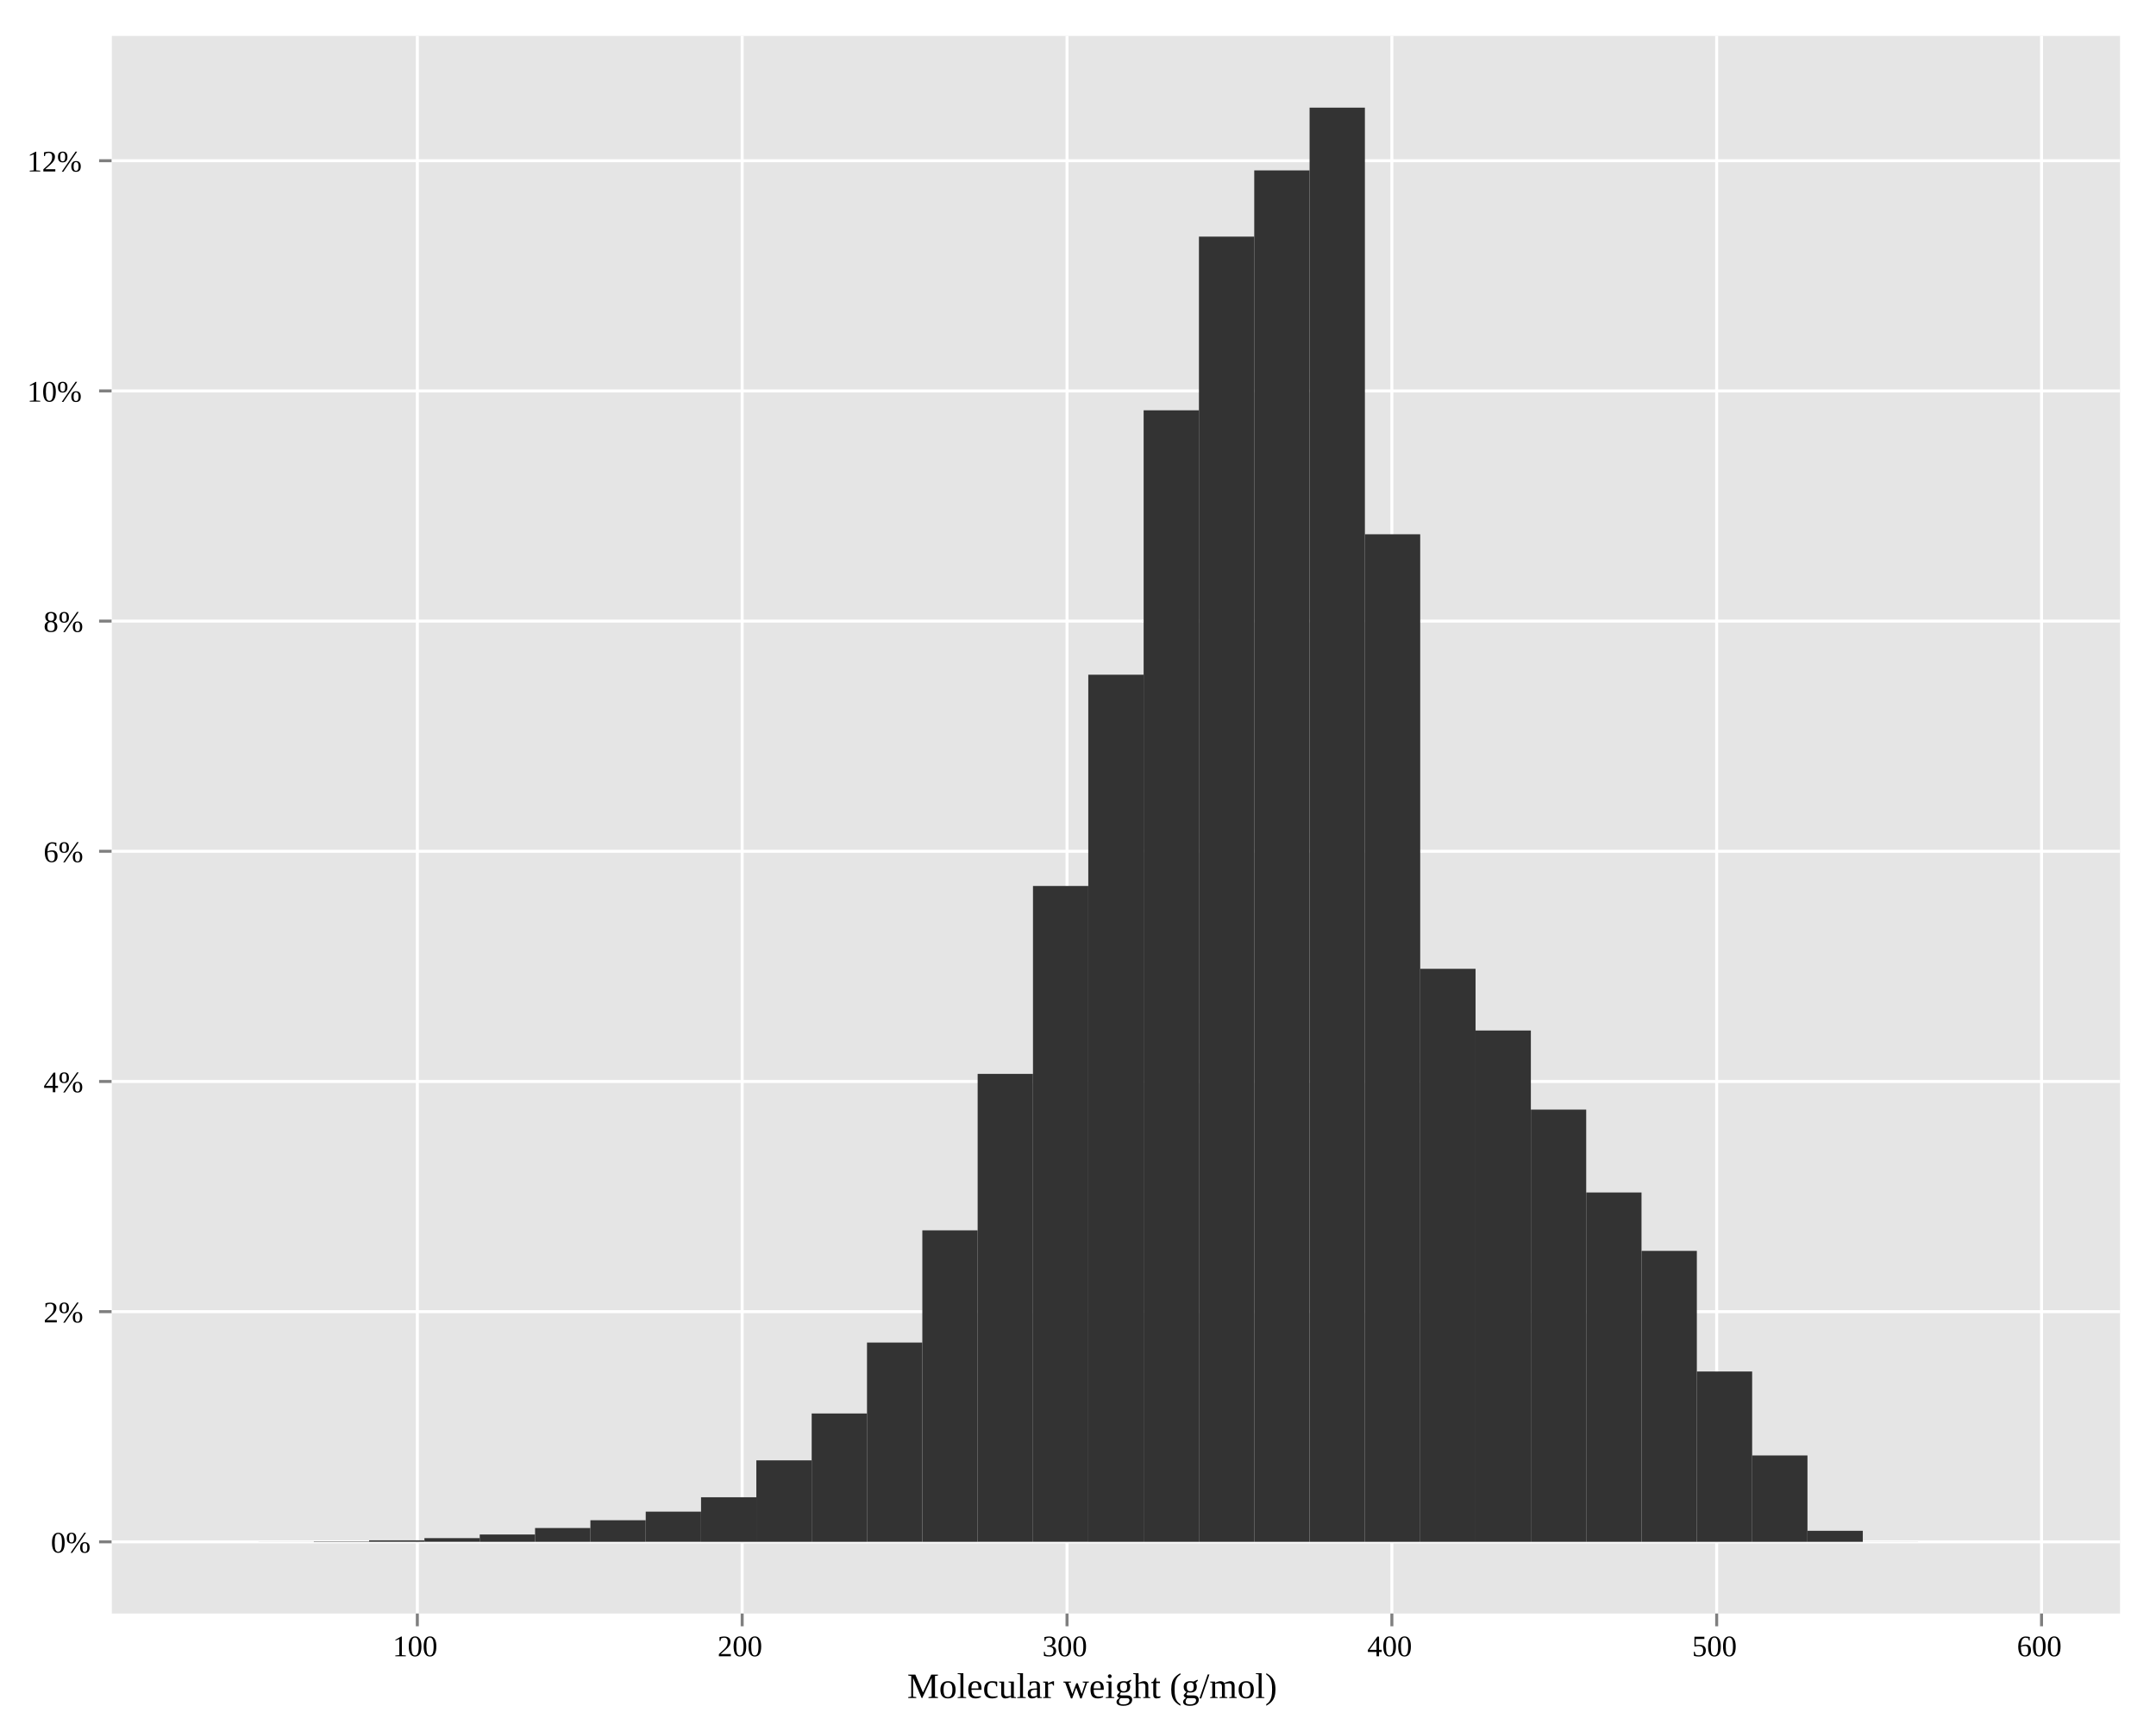
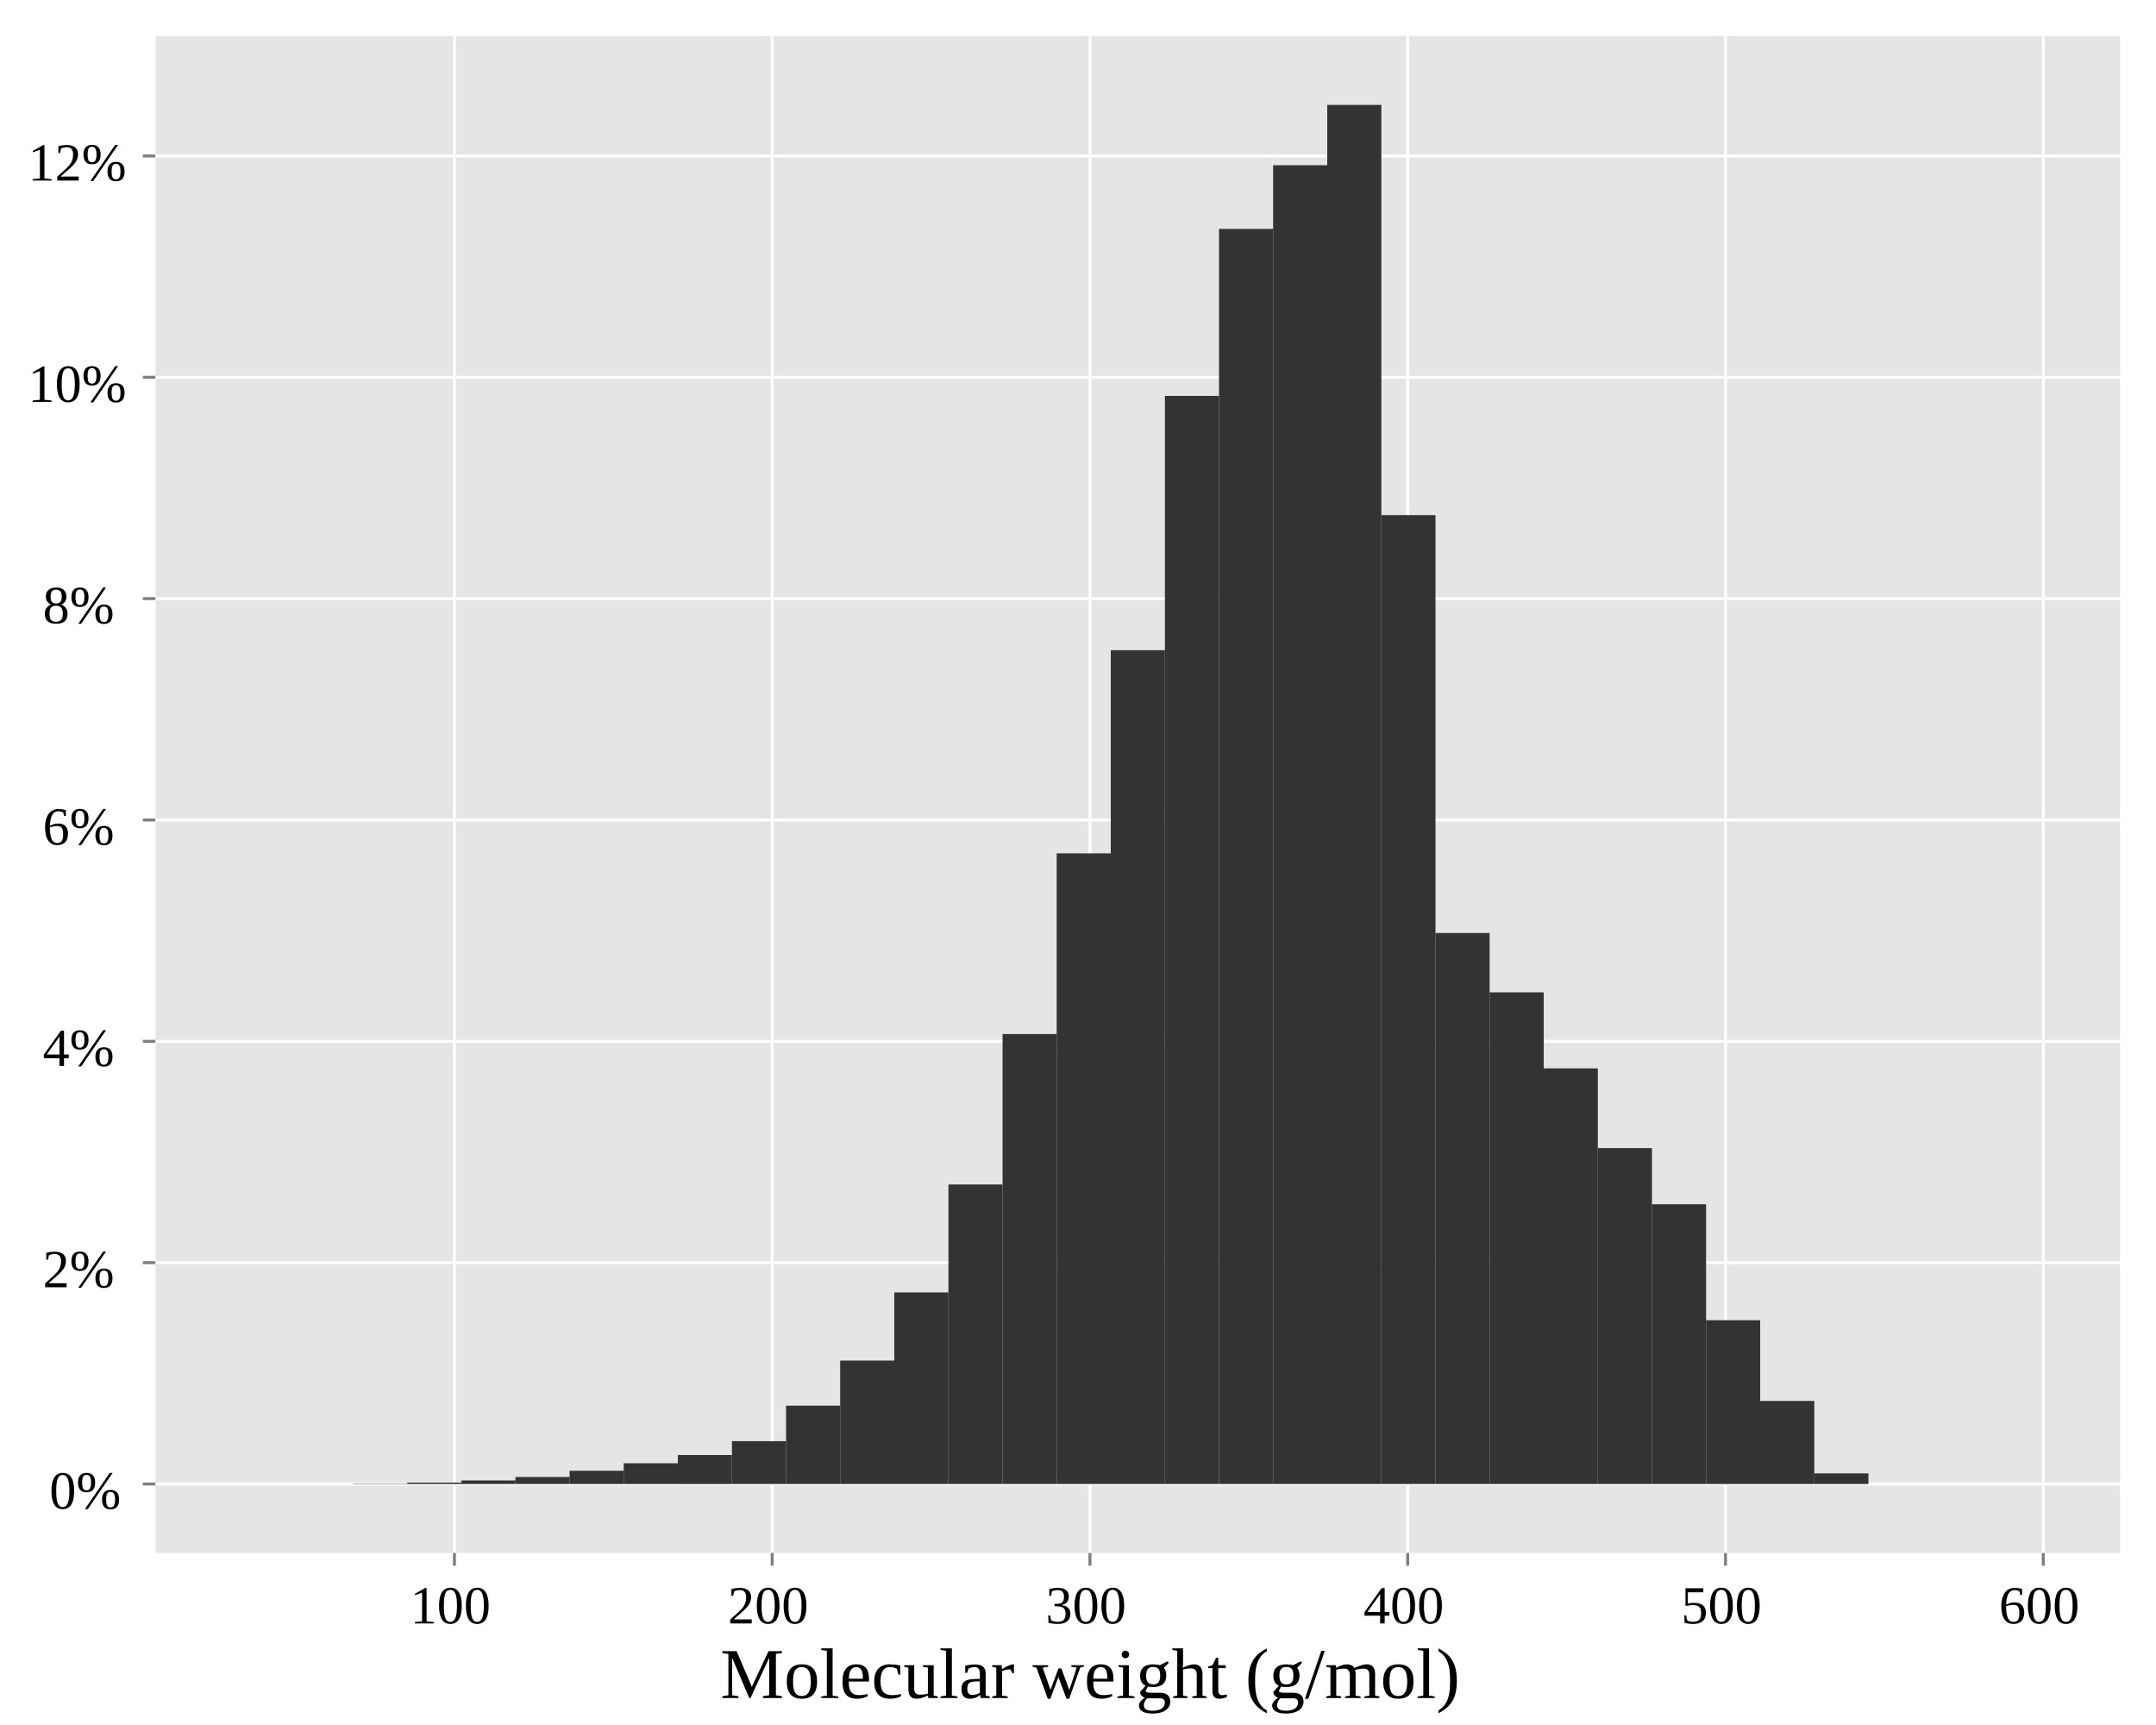
<svg xmlns="http://www.w3.org/2000/svg" width="722.70" height="578.16" viewBox="0,0,722.70,578.16">
  <rect width="100%" height="100%" style="fill:#FFFFFF" />
-   <polygon points="0.00 , 0.00 722.70 , 0.00 722.70 , 578.16 0.00 , 578.16 " style="stroke-width:1;stroke:#FFFFFF;fill:#FFFFFF;stroke-opacity:0;fill-opacity:1" />
-   <text transform="translate(17.05,520.37) " style="font-size:10">0%</text>
-   <text transform="translate(14.59,443.22) " style="font-size:10">2%</text>
-   <text transform="translate(14.59,366.07) " style="font-size:10">4%</text>
-   <text transform="translate(14.59,288.92) " style="font-size:10">6%</text>
-   <text transform="translate(14.59,211.77) " style="font-size:10">8%</text>
-   <text transform="translate(9.09,134.62) " style="font-size:10">10%</text>
-   <text transform="translate(9.09,57.47) " style="font-size:10">12%</text>
-   <line x1="33.22" y1="516.77" x2="37.49" y2="516.77" style="stroke-width:1;stroke:#7F7F7F;fill:#000000;stroke-opacity:1;fill-opacity:0" />
-   <line x1="33.22" y1="439.62" x2="37.49" y2="439.62" style="stroke-width:1;stroke:#7F7F7F;fill:#000000;stroke-opacity:1;fill-opacity:0" />
-   <line x1="33.22" y1="362.47" x2="37.49" y2="362.47" style="stroke-width:1;stroke:#7F7F7F;fill:#000000;stroke-opacity:1;fill-opacity:0" />
-   <line x1="33.22" y1="285.32" x2="37.49" y2="285.32" style="stroke-width:1;stroke:#7F7F7F;fill:#000000;stroke-opacity:1;fill-opacity:0" />
-   <line x1="33.22" y1="208.17" x2="37.49" y2="208.17" style="stroke-width:1;stroke:#7F7F7F;fill:#000000;stroke-opacity:1;fill-opacity:0" />
-   <line x1="33.22" y1="131.02" x2="37.49" y2="131.02" style="stroke-width:1;stroke:#7F7F7F;fill:#000000;stroke-opacity:1;fill-opacity:0" />
-   <line x1="33.22" y1="53.87" x2="37.49" y2="53.87" style="stroke-width:1;stroke:#7F7F7F;fill:#000000;stroke-opacity:1;fill-opacity:0" />
-   <polygon points="37.49 , 540.80 37.49 , 12.04 710.65 , 12.04 710.65 , 540.80 " style="stroke-width:1;stroke:#FFFFFF;fill:#E5E5E5;stroke-opacity:0;fill-opacity:1" />
-   <polyline points="37.49 , 478.19 710.65 , 478.19 " style="stroke-width:0;stroke:#F2F2F2;fill:#000000;stroke-opacity:1;fill-opacity:0" />
-   <polyline points="37.49 , 401.04 710.65 , 401.04 " style="stroke-width:0;stroke:#F2F2F2;fill:#000000;stroke-opacity:1;fill-opacity:0" />
-   <polyline points="37.49 , 323.89 710.65 , 323.89 " style="stroke-width:0;stroke:#F2F2F2;fill:#000000;stroke-opacity:1;fill-opacity:0" />
-   <polyline points="37.49 , 246.74 710.65 , 246.74 " style="stroke-width:0;stroke:#F2F2F2;fill:#000000;stroke-opacity:1;fill-opacity:0" />
-   <polyline points="37.49 , 169.60 710.65 , 169.60 " style="stroke-width:0;stroke:#F2F2F2;fill:#000000;stroke-opacity:1;fill-opacity:0" />
-   <polyline points="37.49 , 92.45 710.65 , 92.45 " style="stroke-width:0;stroke:#F2F2F2;fill:#000000;stroke-opacity:1;fill-opacity:0" />
-   <polyline points="37.49 , 15.30 710.65 , 15.30 " style="stroke-width:0;stroke:#F2F2F2;fill:#000000;stroke-opacity:1;fill-opacity:0" />
-   <polyline points="85.45 , 540.80 85.45 , 12.04 " style="stroke-width:0;stroke:#F2F2F2;fill:#000000;stroke-opacity:1;fill-opacity:0" />
-   <polyline points="194.33 , 540.80 194.33 , 12.04 " style="stroke-width:0;stroke:#F2F2F2;fill:#000000;stroke-opacity:1;fill-opacity:0" />
-   <polyline points="303.22 , 540.80 303.22 , 12.04 " style="stroke-width:0;stroke:#F2F2F2;fill:#000000;stroke-opacity:1;fill-opacity:0" />
-   <polyline points="412.11 , 540.80 412.11 , 12.04 " style="stroke-width:0;stroke:#F2F2F2;fill:#000000;stroke-opacity:1;fill-opacity:0" />
-   <polyline points="521.00 , 540.80 521.00 , 12.04 " style="stroke-width:0;stroke:#F2F2F2;fill:#000000;stroke-opacity:1;fill-opacity:0" />
-   <polyline points="629.89 , 540.80 629.89 , 12.04 " style="stroke-width:0;stroke:#F2F2F2;fill:#000000;stroke-opacity:1;fill-opacity:0" />
-   <polyline points="37.49 , 516.77 710.65 , 516.77 " style="stroke-width:1;stroke:#FFFFFF;fill:#000000;stroke-opacity:1;fill-opacity:0" />
-   <polyline points="37.49 , 439.62 710.65 , 439.62 " style="stroke-width:1;stroke:#FFFFFF;fill:#000000;stroke-opacity:1;fill-opacity:0" />
-   <polyline points="37.49 , 362.47 710.65 , 362.47 " style="stroke-width:1;stroke:#FFFFFF;fill:#000000;stroke-opacity:1;fill-opacity:0" />
-   <polyline points="37.49 , 285.32 710.65 , 285.32 " style="stroke-width:1;stroke:#FFFFFF;fill:#000000;stroke-opacity:1;fill-opacity:0" />
-   <polyline points="37.49 , 208.17 710.65 , 208.17 " style="stroke-width:1;stroke:#FFFFFF;fill:#000000;stroke-opacity:1;fill-opacity:0" />
-   <polyline points="37.49 , 131.02 710.65 , 131.02 " style="stroke-width:1;stroke:#FFFFFF;fill:#000000;stroke-opacity:1;fill-opacity:0" />
-   <polyline points="37.49 , 53.87 710.65 , 53.87 " style="stroke-width:1;stroke:#FFFFFF;fill:#000000;stroke-opacity:1;fill-opacity:0" />
-   <polyline points="139.89 , 540.80 139.89 , 12.04 " style="stroke-width:1;stroke:#FFFFFF;fill:#000000;stroke-opacity:1;fill-opacity:0" />
-   <polyline points="248.78 , 540.80 248.78 , 12.04 " style="stroke-width:1;stroke:#FFFFFF;fill:#000000;stroke-opacity:1;fill-opacity:0" />
-   <polyline points="357.67 , 540.80 357.67 , 12.04 " style="stroke-width:1;stroke:#FFFFFF;fill:#000000;stroke-opacity:1;fill-opacity:0" />
-   <polyline points="466.56 , 540.80 466.56 , 12.04 " style="stroke-width:1;stroke:#FFFFFF;fill:#000000;stroke-opacity:1;fill-opacity:0" />
-   <polyline points="575.44 , 540.80 575.44 , 12.04 " style="stroke-width:1;stroke:#FFFFFF;fill:#000000;stroke-opacity:1;fill-opacity:0" />
-   <polyline points="684.33 , 540.80 684.33 , 12.04 " style="stroke-width:1;stroke:#FFFFFF;fill:#000000;stroke-opacity:1;fill-opacity:0" />
-   <rect x="68.09" y="516.77" width="18.54" height="0.00" style="stroke-width:1;stroke:#FFFFFF;fill:#333333;stroke-opacity:0;fill-opacity:1" />
-   <rect x="86.63" y="516.75" width="18.54" height="0.02" style="stroke-width:1;stroke:#FFFFFF;fill:#333333;stroke-opacity:0;fill-opacity:1" />
-   <rect x="105.18" y="516.64" width="18.54" height="0.13" style="stroke-width:1;stroke:#FFFFFF;fill:#333333;stroke-opacity:0;fill-opacity:1" />
-   <rect x="123.72" y="516.27" width="18.54" height="0.49" style="stroke-width:1;stroke:#FFFFFF;fill:#333333;stroke-opacity:0;fill-opacity:1" />
-   <rect x="142.27" y="515.53" width="18.54" height="1.23" style="stroke-width:1;stroke:#FFFFFF;fill:#333333;stroke-opacity:0;fill-opacity:1" />
-   <rect x="160.81" y="514.31" width="18.54" height="2.46" style="stroke-width:1;stroke:#FFFFFF;fill:#333333;stroke-opacity:0;fill-opacity:1" />
-   <rect x="179.36" y="512.14" width="18.54" height="4.63" style="stroke-width:1;stroke:#FFFFFF;fill:#333333;stroke-opacity:0;fill-opacity:1" />
-   <rect x="197.90" y="509.53" width="18.54" height="7.24" style="stroke-width:1;stroke:#FFFFFF;fill:#333333;stroke-opacity:0;fill-opacity:1" />
-   <rect x="216.45" y="506.65" width="18.54" height="10.11" style="stroke-width:1;stroke:#FFFFFF;fill:#333333;stroke-opacity:0;fill-opacity:1" />
-   <rect x="234.99" y="501.83" width="18.54" height="14.94" style="stroke-width:1;stroke:#FFFFFF;fill:#333333;stroke-opacity:0;fill-opacity:1" />
-   <rect x="253.53" y="489.46" width="18.54" height="27.31" style="stroke-width:1;stroke:#FFFFFF;fill:#333333;stroke-opacity:0;fill-opacity:1" />
-   <rect x="272.08" y="473.75" width="18.54" height="43.02" style="stroke-width:1;stroke:#FFFFFF;fill:#333333;stroke-opacity:0;fill-opacity:1" />
-   <rect x="290.62" y="449.98" width="18.54" height="66.78" style="stroke-width:1;stroke:#FFFFFF;fill:#333333;stroke-opacity:0;fill-opacity:1" />
-   <rect x="309.17" y="412.37" width="18.54" height="104.40" style="stroke-width:1;stroke:#FFFFFF;fill:#333333;stroke-opacity:0;fill-opacity:1" />
-   <rect x="327.71" y="359.93" width="18.54" height="156.83" style="stroke-width:1;stroke:#FFFFFF;fill:#333333;stroke-opacity:0;fill-opacity:1" />
-   <rect x="346.26" y="296.95" width="18.54" height="219.81" style="stroke-width:1;stroke:#FFFFFF;fill:#333333;stroke-opacity:0;fill-opacity:1" />
-   <rect x="364.80" y="226.14" width="18.54" height="290.63" style="stroke-width:1;stroke:#FFFFFF;fill:#333333;stroke-opacity:0;fill-opacity:1" />
-   <rect x="383.35" y="137.52" width="18.54" height="379.25" style="stroke-width:1;stroke:#FFFFFF;fill:#333333;stroke-opacity:0;fill-opacity:1" />
-   <rect x="401.89" y="79.31" width="18.54" height="437.46" style="stroke-width:1;stroke:#FFFFFF;fill:#333333;stroke-opacity:0;fill-opacity:1" />
-   <rect x="420.43" y="57.11" width="18.54" height="459.66" style="stroke-width:1;stroke:#FFFFFF;fill:#333333;stroke-opacity:0;fill-opacity:1" />
-   <rect x="438.98" y="36.08" width="18.54" height="480.69" style="stroke-width:1;stroke:#FFFFFF;fill:#333333;stroke-opacity:0;fill-opacity:1" />
-   <rect x="457.52" y="179.07" width="18.54" height="337.70" style="stroke-width:1;stroke:#FFFFFF;fill:#333333;stroke-opacity:0;fill-opacity:1" />
-   <rect x="476.07" y="324.71" width="18.54" height="192.06" style="stroke-width:1;stroke:#FFFFFF;fill:#333333;stroke-opacity:0;fill-opacity:1" />
-   <rect x="494.61" y="345.39" width="18.54" height="171.38" style="stroke-width:1;stroke:#FFFFFF;fill:#333333;stroke-opacity:0;fill-opacity:1" />
-   <rect x="513.16" y="371.90" width="18.54" height="144.87" style="stroke-width:1;stroke:#FFFFFF;fill:#333333;stroke-opacity:0;fill-opacity:1" />
-   <rect x="531.70" y="399.68" width="18.54" height="117.09" style="stroke-width:1;stroke:#FFFFFF;fill:#333333;stroke-opacity:0;fill-opacity:1" />
-   <rect x="550.25" y="419.25" width="18.54" height="97.52" style="stroke-width:1;stroke:#FFFFFF;fill:#333333;stroke-opacity:0;fill-opacity:1" />
-   <rect x="568.79" y="459.68" width="18.54" height="57.09" style="stroke-width:1;stroke:#FFFFFF;fill:#333333;stroke-opacity:0;fill-opacity:1" />
-   <rect x="587.33" y="487.82" width="18.54" height="28.95" style="stroke-width:1;stroke:#FFFFFF;fill:#333333;stroke-opacity:0;fill-opacity:1" />
-   <rect x="605.88" y="513.07" width="18.54" height="3.70" style="stroke-width:1;stroke:#FFFFFF;fill:#333333;stroke-opacity:0;fill-opacity:1" />
-   <rect x="624.42" y="516.75" width="18.54" height="0.02" style="stroke-width:1;stroke:#FFFFFF;fill:#333333;stroke-opacity:0;fill-opacity:1" />
-   <rect x="642.97" y="516.77" width="18.54" height="0.00" style="stroke-width:1;stroke:#FFFFFF;fill:#333333;stroke-opacity:0;fill-opacity:1" />
-   <rect x="661.51" y="516.77" width="18.54" height="0.00" style="stroke-width:1;stroke:#FFFFFF;fill:#333333;stroke-opacity:0;fill-opacity:1" />
-   <text transform="translate(131.64,555.12) " style="font-size:10">100</text>
-   <text transform="translate(240.53,555.12) " style="font-size:10">200</text>
-   <text transform="translate(349.42,555.12) " style="font-size:10">300</text>
-   <text transform="translate(458.31,555.12) " style="font-size:10">400</text>
-   <text transform="translate(567.19,555.12) " style="font-size:10">500</text>
-   <text transform="translate(676.08,555.12) " style="font-size:10">600</text>
-   <line x1="139.89" y1="545.07" x2="139.89" y2="540.80" style="stroke-width:1;stroke:#7F7F7F;fill:#000000;stroke-opacity:1;fill-opacity:0" />
-   <line x1="248.78" y1="545.07" x2="248.78" y2="540.80" style="stroke-width:1;stroke:#7F7F7F;fill:#000000;stroke-opacity:1;fill-opacity:0" />
-   <line x1="357.67" y1="545.07" x2="357.67" y2="540.80" style="stroke-width:1;stroke:#7F7F7F;fill:#000000;stroke-opacity:1;fill-opacity:0" />
-   <line x1="466.56" y1="545.07" x2="466.56" y2="540.80" style="stroke-width:1;stroke:#7F7F7F;fill:#000000;stroke-opacity:1;fill-opacity:0" />
-   <line x1="575.44" y1="545.07" x2="575.44" y2="540.80" style="stroke-width:1;stroke:#7F7F7F;fill:#000000;stroke-opacity:1;fill-opacity:0" />
-   <line x1="684.33" y1="545.07" x2="684.33" y2="540.80" style="stroke-width:1;stroke:#7F7F7F;fill:#000000;stroke-opacity:1;fill-opacity:0" />
-   <text transform="translate(304.10,569.13) " style="font-size:12">Molecular weight (g/mol)</text>
+   <polygon points="0.00 , 578.16 0.00 , 0.00 722.70 , 0.00 722.70 , 578.16 " style="stroke-width:1;stroke:#FFFFFF;fill:#FFFFFF;stroke-opacity:0;fill-opacity:1" />
+   <text transform="translate(16.55,505.64) " style="font-size:18">0%</text>
+   <text transform="translate(14.33,431.45) " style="font-size:18">2%</text>
+   <text transform="translate(14.33,357.27) " style="font-size:18">4%</text>
+   <text transform="translate(14.33,283.08) " style="font-size:18">6%</text>
+   <text transform="translate(14.33,208.89) " style="font-size:18">8%</text>
+   <text transform="translate(9.38,134.70) " style="font-size:18">10%</text>
+   <text transform="translate(9.38,60.52) " style="font-size:18">12%</text>
+   <line x1="47.89" y1="497.39" x2="52.16" y2="497.39" style="stroke-width:1;stroke:#7F7F7F;fill:#000000;stroke-opacity:1;fill-opacity:0" />
+   <line x1="47.89" y1="423.20" x2="52.16" y2="423.20" style="stroke-width:1;stroke:#7F7F7F;fill:#000000;stroke-opacity:1;fill-opacity:0" />
+   <line x1="47.89" y1="349.02" x2="52.16" y2="349.02" style="stroke-width:1;stroke:#7F7F7F;fill:#000000;stroke-opacity:1;fill-opacity:0" />
+   <line x1="47.89" y1="274.83" x2="52.16" y2="274.83" style="stroke-width:1;stroke:#7F7F7F;fill:#000000;stroke-opacity:1;fill-opacity:0" />
+   <line x1="47.89" y1="200.64" x2="52.16" y2="200.64" style="stroke-width:1;stroke:#7F7F7F;fill:#000000;stroke-opacity:1;fill-opacity:0" />
+   <line x1="47.89" y1="126.45" x2="52.16" y2="126.45" style="stroke-width:1;stroke:#7F7F7F;fill:#000000;stroke-opacity:1;fill-opacity:0" />
+   <line x1="47.89" y1="52.27" x2="52.16" y2="52.27" style="stroke-width:1;stroke:#7F7F7F;fill:#000000;stroke-opacity:1;fill-opacity:0" />
+   <polygon points="52.16 , 520.50 52.16 , 12.05 710.65 , 12.05 710.65 , 520.50 " style="stroke-width:1;stroke:#FFFFFF;fill:#E5E5E5;stroke-opacity:0;fill-opacity:1" />
+   <polyline points="52.16 , 460.30 710.65 , 460.30 " style="stroke-width:0;stroke:#F2F2F2;fill:#000000;stroke-opacity:1;fill-opacity:0" />
+   <polyline points="52.16 , 386.11 710.65 , 386.11 " style="stroke-width:0;stroke:#F2F2F2;fill:#000000;stroke-opacity:1;fill-opacity:0" />
+   <polyline points="52.16 , 311.92 710.65 , 311.92 " style="stroke-width:0;stroke:#F2F2F2;fill:#000000;stroke-opacity:1;fill-opacity:0" />
+   <polyline points="52.16 , 237.73 710.65 , 237.73 " style="stroke-width:0;stroke:#F2F2F2;fill:#000000;stroke-opacity:1;fill-opacity:0" />
+   <polyline points="52.16 , 163.55 710.65 , 163.55 " style="stroke-width:0;stroke:#F2F2F2;fill:#000000;stroke-opacity:1;fill-opacity:0" />
+   <polyline points="52.16 , 89.36 710.65 , 89.36 " style="stroke-width:0;stroke:#F2F2F2;fill:#000000;stroke-opacity:1;fill-opacity:0" />
+   <polyline points="52.16 , 15.17 710.65 , 15.17 " style="stroke-width:0;stroke:#F2F2F2;fill:#000000;stroke-opacity:1;fill-opacity:0" />
+   <polyline points="99.07 , 520.50 99.07 , 12.04 " style="stroke-width:0;stroke:#F2F2F2;fill:#000000;stroke-opacity:1;fill-opacity:0" />
+   <polyline points="205.58 , 520.50 205.58 , 12.04 " style="stroke-width:0;stroke:#F2F2F2;fill:#000000;stroke-opacity:1;fill-opacity:0" />
+   <polyline points="312.10 , 520.50 312.10 , 12.04 " style="stroke-width:0;stroke:#F2F2F2;fill:#000000;stroke-opacity:1;fill-opacity:0" />
+   <polyline points="418.62 , 520.50 418.62 , 12.04 " style="stroke-width:0;stroke:#F2F2F2;fill:#000000;stroke-opacity:1;fill-opacity:0" />
+   <polyline points="525.13 , 520.50 525.13 , 12.04 " style="stroke-width:0;stroke:#F2F2F2;fill:#000000;stroke-opacity:1;fill-opacity:0" />
+   <polyline points="631.65 , 520.50 631.65 , 12.04 " style="stroke-width:0;stroke:#F2F2F2;fill:#000000;stroke-opacity:1;fill-opacity:0" />
+   <polyline points="52.16 , 497.39 710.65 , 497.39 " style="stroke-width:1;stroke:#FFFFFF;fill:#000000;stroke-opacity:1;fill-opacity:0" />
+   <polyline points="52.16 , 423.20 710.65 , 423.20 " style="stroke-width:1;stroke:#FFFFFF;fill:#000000;stroke-opacity:1;fill-opacity:0" />
+   <polyline points="52.16 , 349.02 710.65 , 349.02 " style="stroke-width:1;stroke:#FFFFFF;fill:#000000;stroke-opacity:1;fill-opacity:0" />
+   <polyline points="52.16 , 274.83 710.65 , 274.83 " style="stroke-width:1;stroke:#FFFFFF;fill:#000000;stroke-opacity:1;fill-opacity:0" />
+   <polyline points="52.16 , 200.64 710.65 , 200.64 " style="stroke-width:1;stroke:#FFFFFF;fill:#000000;stroke-opacity:1;fill-opacity:0" />
+   <polyline points="52.16 , 126.45 710.65 , 126.45 " style="stroke-width:1;stroke:#FFFFFF;fill:#000000;stroke-opacity:1;fill-opacity:0" />
+   <polyline points="52.16 , 52.27 710.65 , 52.27 " style="stroke-width:1;stroke:#FFFFFF;fill:#000000;stroke-opacity:1;fill-opacity:0" />
+   <polyline points="152.33 , 520.50 152.33 , 12.04 " style="stroke-width:1;stroke:#FFFFFF;fill:#000000;stroke-opacity:1;fill-opacity:0" />
+   <polyline points="258.84 , 520.50 258.84 , 12.04 " style="stroke-width:1;stroke:#FFFFFF;fill:#000000;stroke-opacity:1;fill-opacity:0" />
+   <polyline points="365.36 , 520.50 365.36 , 12.04 " style="stroke-width:1;stroke:#FFFFFF;fill:#000000;stroke-opacity:1;fill-opacity:0" />
+   <polyline points="471.87 , 520.50 471.87 , 12.04 " style="stroke-width:1;stroke:#FFFFFF;fill:#000000;stroke-opacity:1;fill-opacity:0" />
+   <polyline points="578.39 , 520.50 578.39 , 12.04 " style="stroke-width:1;stroke:#FFFFFF;fill:#000000;stroke-opacity:1;fill-opacity:0" />
+   <polyline points="684.91 , 520.50 684.91 , 12.04 " style="stroke-width:1;stroke:#FFFFFF;fill:#000000;stroke-opacity:1;fill-opacity:0" />
+   <rect x="82.09" y="497.39" width="18.14" height="0.00" style="stroke-width:1;stroke:#FFFFFF;fill:#333333;stroke-opacity:0;fill-opacity:1" />
+   <rect x="100.23" y="497.38" width="18.14" height="0.01" style="stroke-width:1;stroke:#FFFFFF;fill:#333333;stroke-opacity:0;fill-opacity:1" />
+   <rect x="118.37" y="497.27" width="18.14" height="0.12" style="stroke-width:1;stroke:#FFFFFF;fill:#333333;stroke-opacity:0;fill-opacity:1" />
+   <rect x="136.51" y="496.92" width="18.14" height="0.47" style="stroke-width:1;stroke:#FFFFFF;fill:#333333;stroke-opacity:0;fill-opacity:1" />
+   <rect x="154.65" y="496.20" width="18.14" height="1.19" style="stroke-width:1;stroke:#FFFFFF;fill:#333333;stroke-opacity:0;fill-opacity:1" />
+   <rect x="172.79" y="495.03" width="18.14" height="2.36" style="stroke-width:1;stroke:#FFFFFF;fill:#333333;stroke-opacity:0;fill-opacity:1" />
+   <rect x="190.93" y="492.94" width="18.14" height="4.45" style="stroke-width:1;stroke:#FFFFFF;fill:#333333;stroke-opacity:0;fill-opacity:1" />
+   <rect x="209.07" y="490.43" width="18.14" height="6.96" style="stroke-width:1;stroke:#FFFFFF;fill:#333333;stroke-opacity:0;fill-opacity:1" />
+   <rect x="227.21" y="487.67" width="18.14" height="9.73" style="stroke-width:1;stroke:#FFFFFF;fill:#333333;stroke-opacity:0;fill-opacity:1" />
+   <rect x="245.35" y="483.03" width="18.14" height="14.36" style="stroke-width:1;stroke:#FFFFFF;fill:#333333;stroke-opacity:0;fill-opacity:1" />
+   <rect x="263.49" y="471.13" width="18.14" height="26.26" style="stroke-width:1;stroke:#FFFFFF;fill:#333333;stroke-opacity:0;fill-opacity:1" />
+   <rect x="281.63" y="456.02" width="18.14" height="41.37" style="stroke-width:1;stroke:#FFFFFF;fill:#333333;stroke-opacity:0;fill-opacity:1" />
+   <rect x="299.77" y="433.17" width="18.14" height="64.22" style="stroke-width:1;stroke:#FFFFFF;fill:#333333;stroke-opacity:0;fill-opacity:1" />
+   <rect x="317.92" y="397.00" width="18.14" height="100.39" style="stroke-width:1;stroke:#FFFFFF;fill:#333333;stroke-opacity:0;fill-opacity:1" />
+   <rect x="336.06" y="346.58" width="18.14" height="150.81" style="stroke-width:1;stroke:#FFFFFF;fill:#333333;stroke-opacity:0;fill-opacity:1" />
+   <rect x="354.20" y="286.02" width="18.14" height="211.37" style="stroke-width:1;stroke:#FFFFFF;fill:#333333;stroke-opacity:0;fill-opacity:1" />
+   <rect x="372.34" y="217.92" width="18.14" height="279.47" style="stroke-width:1;stroke:#FFFFFF;fill:#333333;stroke-opacity:0;fill-opacity:1" />
+   <rect x="390.48" y="132.70" width="18.14" height="364.69" style="stroke-width:1;stroke:#FFFFFF;fill:#333333;stroke-opacity:0;fill-opacity:1" />
+   <rect x="408.62" y="76.72" width="18.14" height="420.67" style="stroke-width:1;stroke:#FFFFFF;fill:#333333;stroke-opacity:0;fill-opacity:1" />
+   <rect x="426.76" y="55.38" width="18.14" height="442.01" style="stroke-width:1;stroke:#FFFFFF;fill:#333333;stroke-opacity:0;fill-opacity:1" />
+   <rect x="444.90" y="35.16" width="18.14" height="462.23" style="stroke-width:1;stroke:#FFFFFF;fill:#333333;stroke-opacity:0;fill-opacity:1" />
+   <rect x="463.04" y="172.65" width="18.14" height="324.74" style="stroke-width:1;stroke:#FFFFFF;fill:#333333;stroke-opacity:0;fill-opacity:1" />
+   <rect x="481.18" y="312.71" width="18.14" height="184.68" style="stroke-width:1;stroke:#FFFFFF;fill:#333333;stroke-opacity:0;fill-opacity:1" />
+   <rect x="499.32" y="332.59" width="18.14" height="164.80" style="stroke-width:1;stroke:#FFFFFF;fill:#333333;stroke-opacity:0;fill-opacity:1" />
+   <rect x="517.46" y="358.08" width="18.14" height="139.31" style="stroke-width:1;stroke:#FFFFFF;fill:#333333;stroke-opacity:0;fill-opacity:1" />
+   <rect x="535.60" y="384.80" width="18.14" height="112.59" style="stroke-width:1;stroke:#FFFFFF;fill:#333333;stroke-opacity:0;fill-opacity:1" />
+   <rect x="553.74" y="403.62" width="18.14" height="93.77" style="stroke-width:1;stroke:#FFFFFF;fill:#333333;stroke-opacity:0;fill-opacity:1" />
+   <rect x="571.88" y="442.49" width="18.14" height="54.90" style="stroke-width:1;stroke:#FFFFFF;fill:#333333;stroke-opacity:0;fill-opacity:1" />
+   <rect x="590.02" y="469.55" width="18.14" height="27.84" style="stroke-width:1;stroke:#FFFFFF;fill:#333333;stroke-opacity:0;fill-opacity:1" />
+   <rect x="608.16" y="493.83" width="18.14" height="3.56" style="stroke-width:1;stroke:#FFFFFF;fill:#333333;stroke-opacity:0;fill-opacity:1" />
+   <rect x="626.30" y="497.37" width="18.14" height="0.02" style="stroke-width:1;stroke:#FFFFFF;fill:#333333;stroke-opacity:0;fill-opacity:1" />
+   <rect x="644.44" y="497.39" width="18.14" height="0.00" style="stroke-width:1;stroke:#FFFFFF;fill:#333333;stroke-opacity:0;fill-opacity:1" />
+   <rect x="662.58" y="497.39" width="18.14" height="0.00" style="stroke-width:1;stroke:#FFFFFF;fill:#333333;stroke-opacity:0;fill-opacity:1" />
+   <text transform="translate(137.48,544.12) " style="font-size:18">100</text>
+   <text transform="translate(243.99,544.12) " style="font-size:18">200</text>
+   <text transform="translate(350.51,544.12) " style="font-size:18">300</text>
+   <text transform="translate(457.02,544.12) " style="font-size:18">400</text>
+   <text transform="translate(563.54,544.12) " style="font-size:18">500</text>
+   <text transform="translate(670.06,544.12) " style="font-size:18">600</text>
+   <line x1="152.33" y1="524.77" x2="152.33" y2="520.50" style="stroke-width:1;stroke:#7F7F7F;fill:#000000;stroke-opacity:1;fill-opacity:0" />
+   <line x1="258.84" y1="524.77" x2="258.84" y2="520.50" style="stroke-width:1;stroke:#7F7F7F;fill:#000000;stroke-opacity:1;fill-opacity:0" />
+   <line x1="365.36" y1="524.77" x2="365.36" y2="520.50" style="stroke-width:1;stroke:#7F7F7F;fill:#000000;stroke-opacity:1;fill-opacity:0" />
+   <line x1="471.87" y1="524.77" x2="471.87" y2="520.50" style="stroke-width:1;stroke:#7F7F7F;fill:#000000;stroke-opacity:1;fill-opacity:0" />
+   <line x1="578.39" y1="524.77" x2="578.39" y2="520.50" style="stroke-width:1;stroke:#7F7F7F;fill:#000000;stroke-opacity:1;fill-opacity:0" />
+   <line x1="684.91" y1="524.77" x2="684.91" y2="520.50" style="stroke-width:1;stroke:#7F7F7F;fill:#000000;stroke-opacity:1;fill-opacity:0" />
+   <text transform="translate(241.46,569.13) " style="font-size:24">Molecular weight (g/mol)</text>
</svg>
